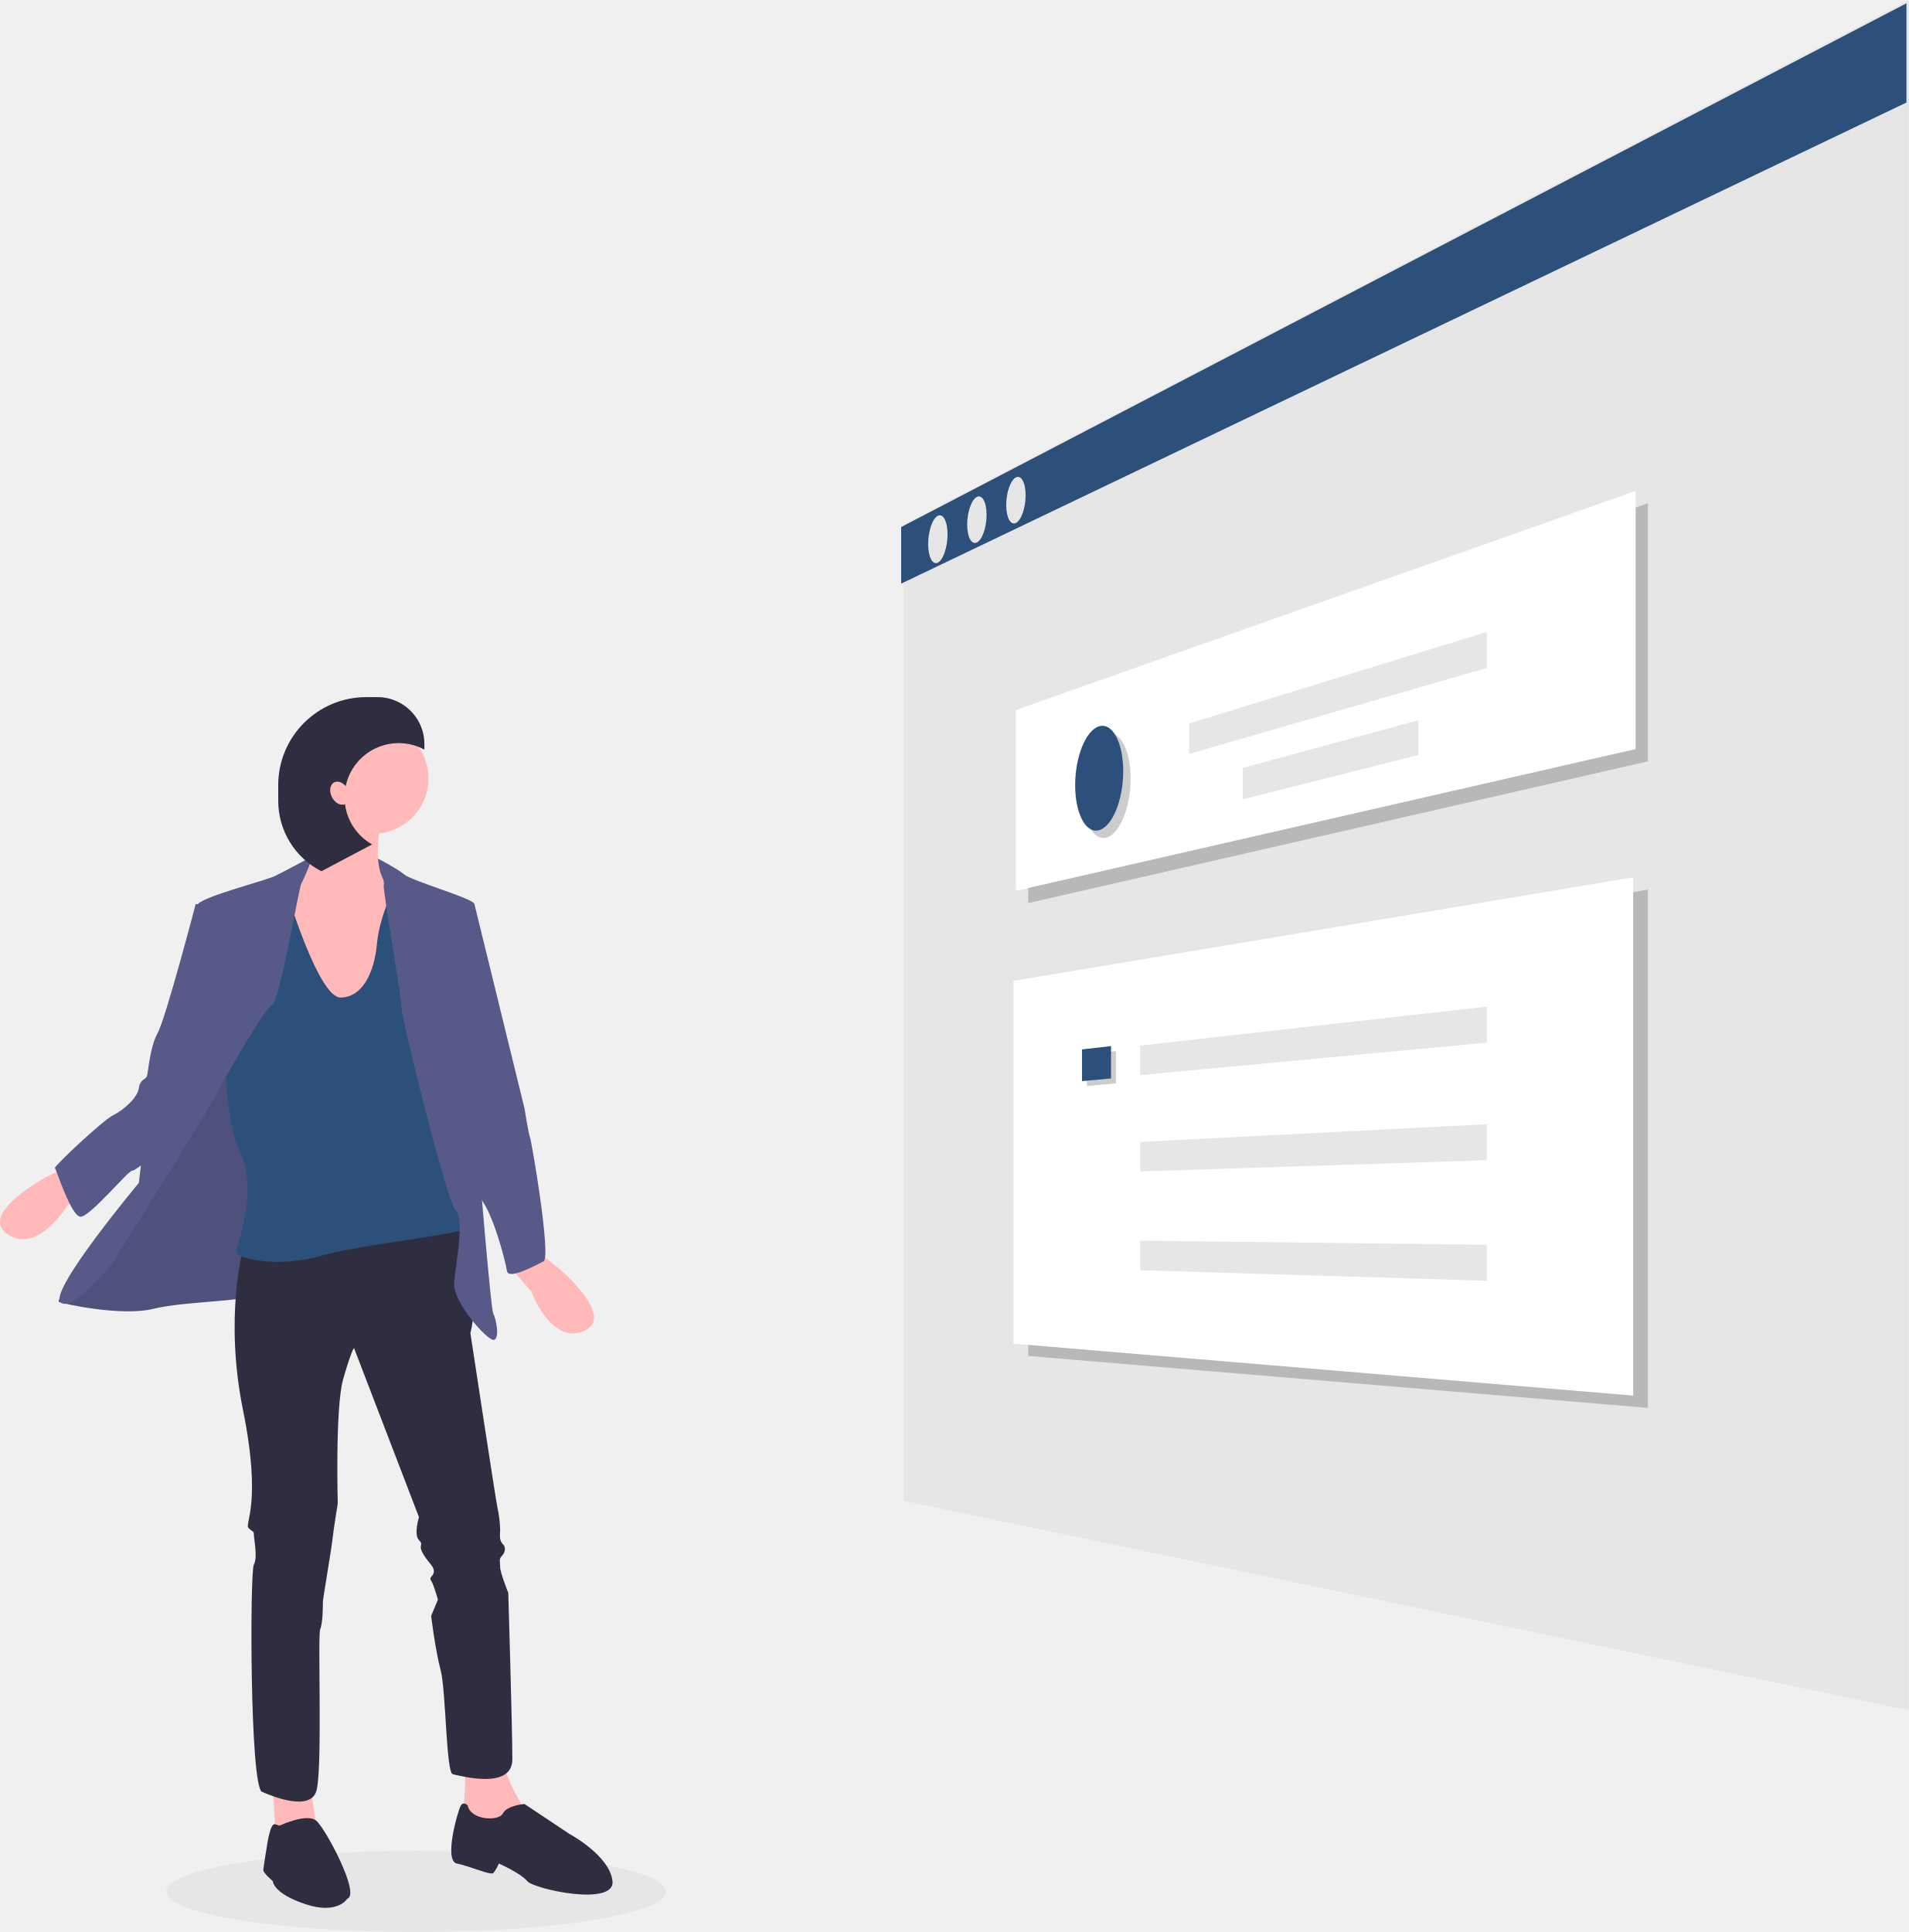
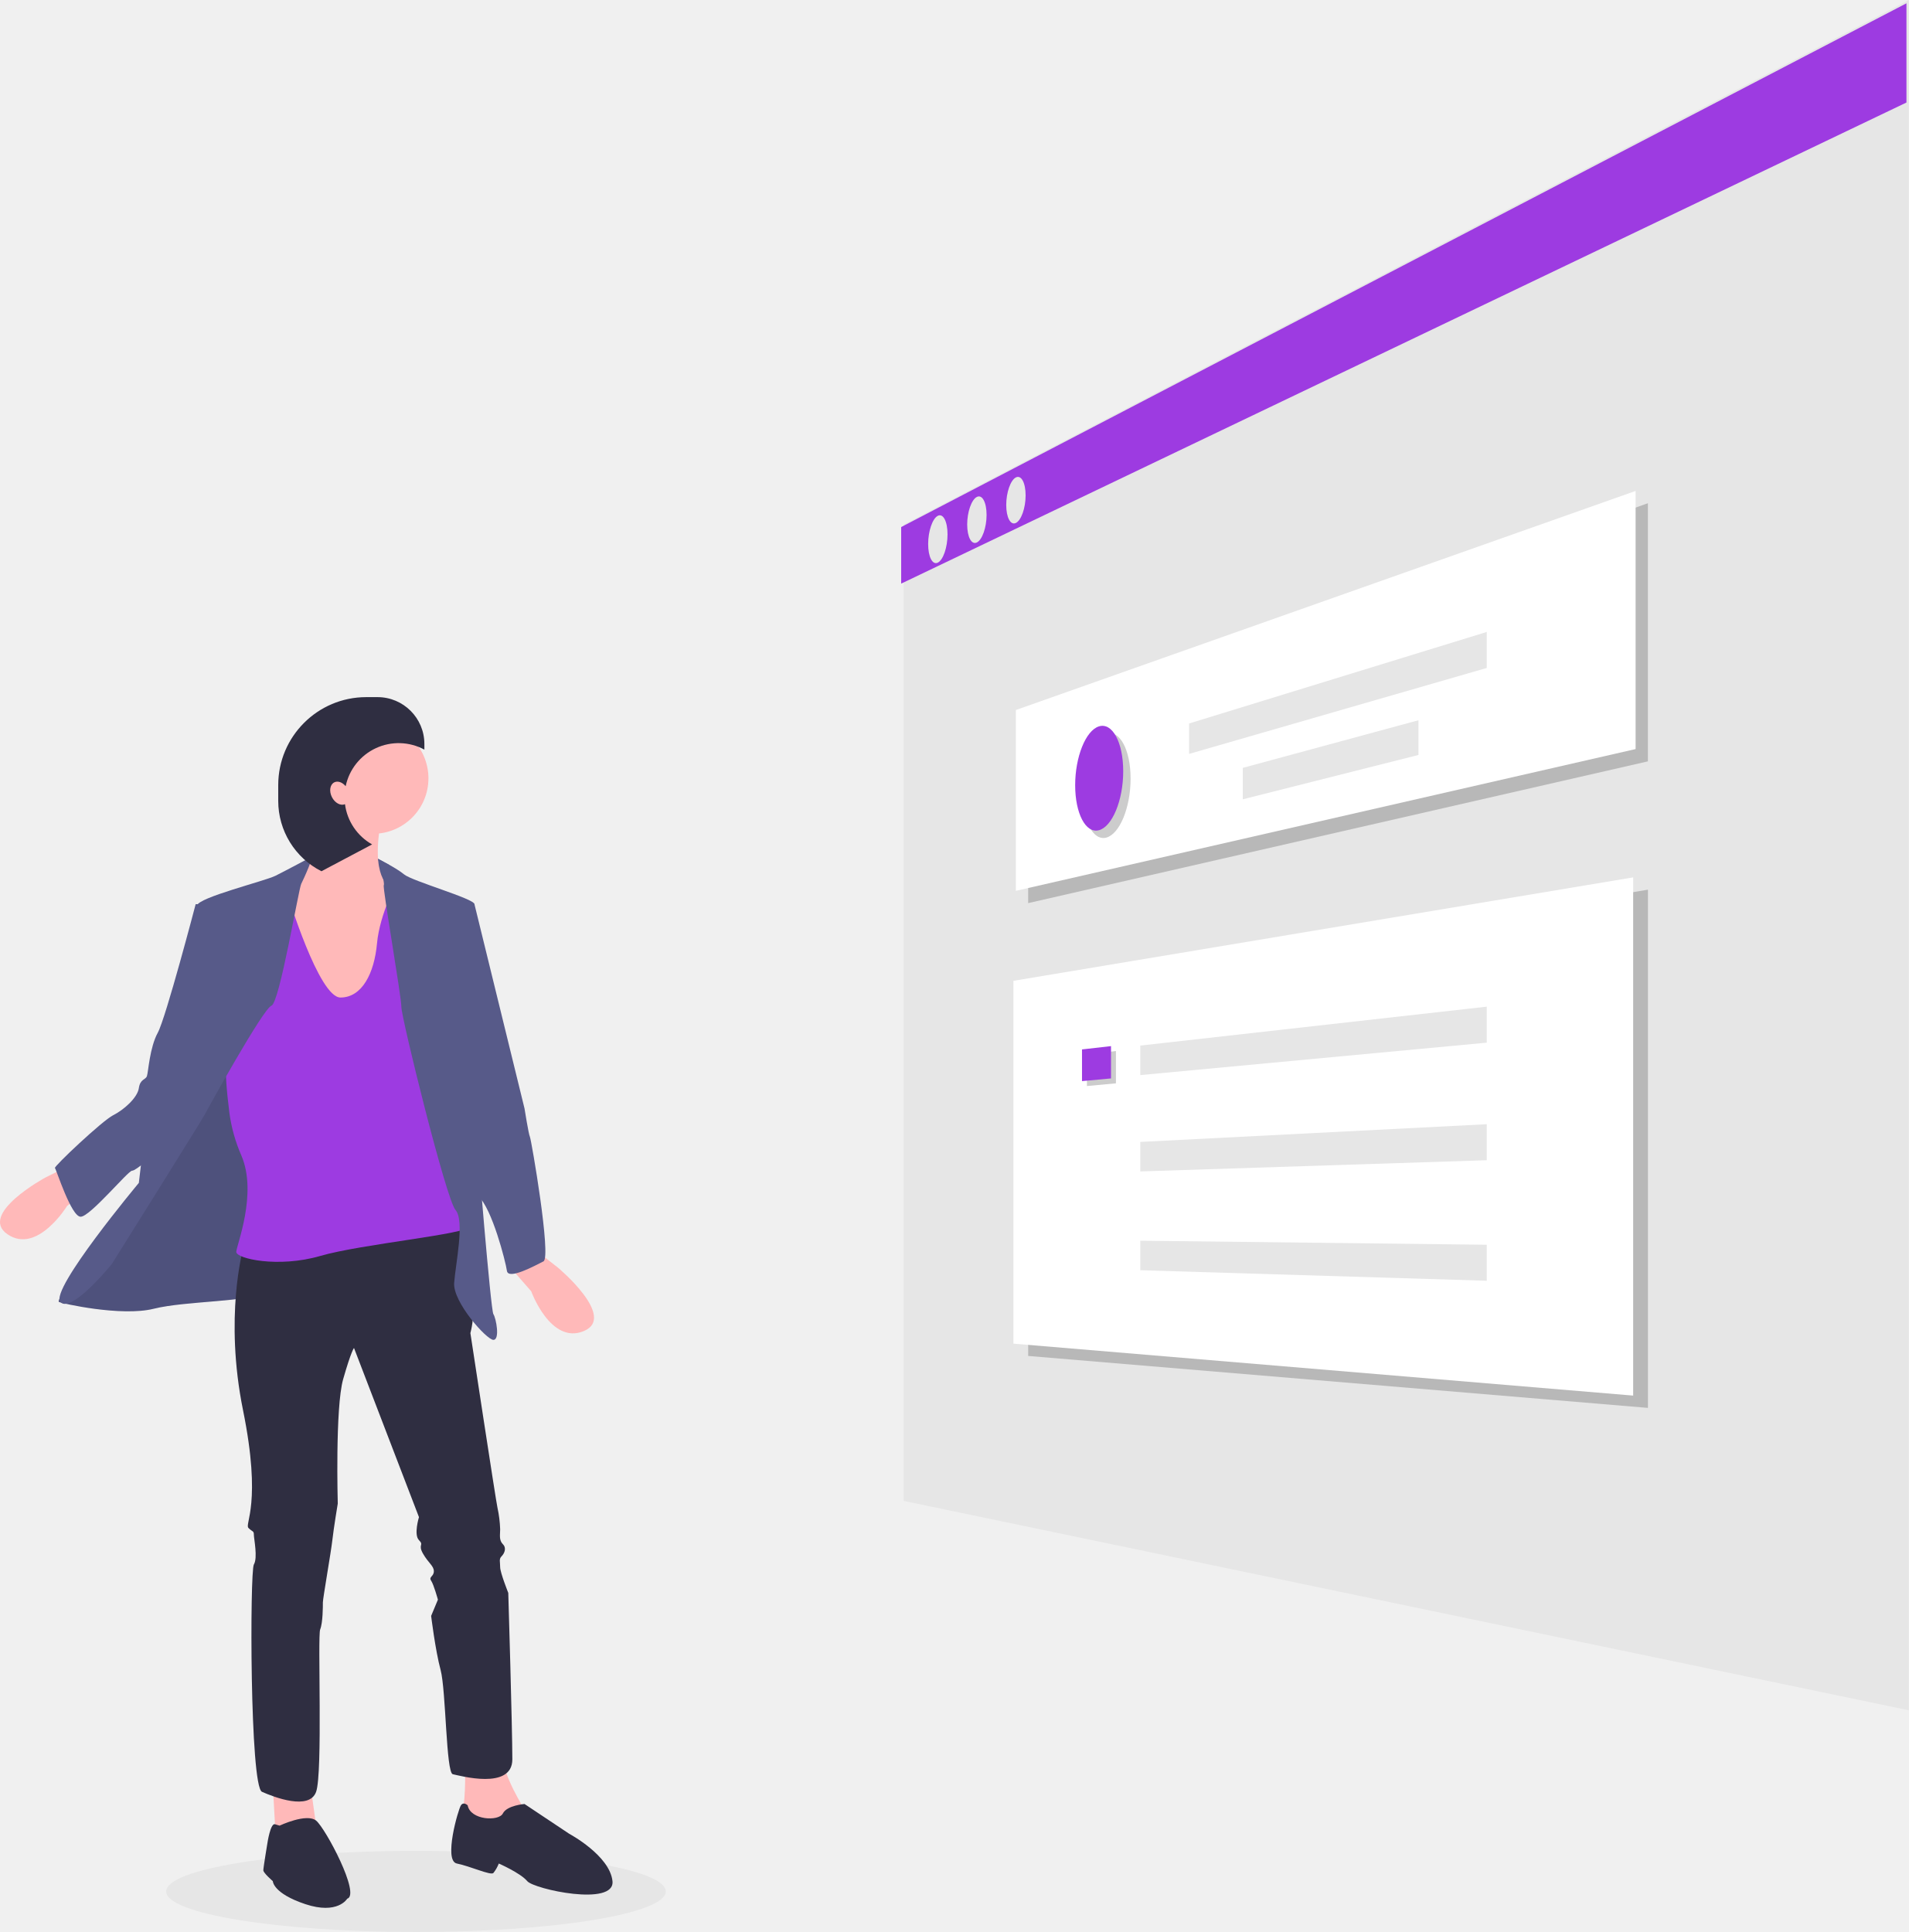
<svg xmlns="http://www.w3.org/2000/svg" id="aee07f99-5223-45c5-8204-b56b0229636c" data-name="Layer 1" width="705.618" height="714.229" viewBox="0 0 705.618 714.229">
  <ellipse cx="153.763" cy="699.229" rx="92.337" ry="15" fill="#e6e6e6" />
  <polygon points="705.618 632.278 334.02 554.861 334.02 193.936 705.618 0 705.618 632.278" fill="#e6e6e6" />
-   <polygon points="704.716 37.901 333.118 215.757 333.118 194.838 704.716 1.227 704.716 37.901" fill="#2d507a" />
+   <polygon points="704.716 37.901 333.118 215.757 333.118 194.838 704.716 1.227 704.716 37.901" fill="#9d3be1" />
  <path d="M597.446,290.436c0,4.813-1.622,9.496-3.608,10.451-1.971.948-3.557-2.136-3.557-6.882s1.586-9.411,3.557-10.426C595.824,282.556,597.446,285.623,597.446,290.436Z" transform="translate(-247.1909 -92.88554)" fill="#e6e6e6" />
  <path d="M611.877,283.233c0,4.68-1.621,9.25-3.608,10.201-1.971.944-3.558-2.039-3.558-6.655s1.587-9.169,3.558-10.177C610.256,275.587,611.877,278.553,611.877,283.233Z" transform="translate(-247.1909 -92.88554)" fill="#e6e6e6" />
  <path d="M626.308,276.017c0,4.68-1.621,9.25-3.608,10.201-1.971.944-3.558-2.039-3.558-6.655s1.587-9.169,3.558-10.177C624.687,268.372,626.308,271.337,626.308,276.017Z" transform="translate(-247.1909 -92.88554)" fill="#e6e6e6" />
  <polygon points="609.147 281.46 380.055 333.87 380.055 267.029 609.147 186.037 609.147 281.46" opacity="0.2" />
  <polygon points="604.601 276.914 375.509 329.325 375.509 262.483 604.601 181.491 604.601 276.914" fill="#fff" />
  <path d="M665.113,380.737c0,10.769-4.073,20.541-9.019,21.807-4.861,1.244-8.741-6.223-8.741-16.66s3.88-20.153,8.741-21.726C661.039,362.557,665.113,369.968,665.113,380.737Z" transform="translate(-247.1909 -92.88554)" opacity="0.2" />
-   <path d="M662.385,378.009c0,10.769-4.073,20.541-9.019,21.807-4.861,1.244-8.741-6.223-8.741-16.66s3.88-20.153,8.741-21.726C658.312,359.829,662.385,367.241,662.385,378.009Z" transform="translate(-247.1909 -92.88554)" fill="#2d507a" />
+   <path d="M662.385,378.009c0,10.769-4.073,20.541-9.019,21.807-4.861,1.244-8.741-6.223-8.741-16.66s3.88-20.153,8.741-21.726C658.312,359.829,662.385,367.241,662.385,378.009Z" transform="translate(-247.1909 -92.88554)" fill="#9d3be1" />
  <polygon points="549.583 246.931 439.547 278.704 439.547 267.458 549.583 233.622 549.583 246.931" fill="#e6e6e6" />
  <polygon points="524.329 279.098 459.389 295.49 459.389 283.872 524.329 266.263 524.329 279.098" fill="#e6e6e6" />
  <polygon points="609.154 520.473 380.062 501.27 380.062 367.144 609.154 328.898 609.154 520.473" opacity="0.2" />
  <polygon points="603.699 515.928 374.607 496.724 374.607 362.598 603.699 324.352 603.699 515.928" fill="#fff" />
  <polygon points="412.503 400.494 401.781 401.493 401.781 389.773 412.503 388.549 412.503 400.494" opacity="0.2" />
-   <polygon points="410.685 398.676 399.963 399.675 399.963 387.954 410.685 386.731 410.685 398.676" fill="#2d507a" />
+   <polygon points="410.685 398.676 399.963 399.675 399.963 387.954 410.685 386.731 410.685 398.676" fill="#9d3be1" />
  <polygon points="549.583 385.456 421.508 397.443 421.508 386.535 549.583 372.147 549.583 385.456" fill="#e6e6e6" />
  <polygon points="549.583 428.914 421.508 433.059 421.508 422.152 549.583 415.605 549.583 428.914" fill="#e6e6e6" />
  <polygon points="549.583 473.472 421.508 469.578 421.508 458.67 549.583 460.163 549.583 473.472" fill="#e6e6e6" />
  <polygon points="143.363 329.249 118.852 329.249 118.852 317.244 139.361 317.244 143.863 319.745 143.363 329.249" fill="#575a89" />
  <polygon points="100.843 659.902 101.844 677.911 116.851 674.909 114.35 656.901 100.843 659.902" fill="#ffb9b9" />
  <path d="M419.067,743.284s.5,15.007-1,19.009,4.002,6.003,4.002,6.003h12.006l7.003,1v-7.503s-8.004-12.506-8.004-19.509S419.067,743.284,419.067,743.284Z" transform="translate(-247.1909 -92.88554)" fill="#ffb9b9" />
  <path d="M350.535,767.795s10.005-4.727,13.506-1.863,16.508,27.375,11.505,28.876c0,0-3.502,6.003-15.507,2.001s-12.006-8.504-12.006-8.504-3.502-3.001-3.502-4.002,1.501-10.005,1.501-10.005,1.11-7.533,2.806-7.018Z" transform="translate(-247.1909 -92.88554)" fill="#2f2e41" />
  <path d="M420.068,760.291s-1.501-1.501-2.501,0-6.503,20.51-1.501,21.51,12.506,4.502,13.506,3.502a13.704,13.704,0,0,0,2.001-3.502s8.004,3.502,10.505,6.503,32.515,9.504,31.515,0S457.585,770.796,457.585,770.796l-16.508-11.005s-6.503.5-8.004,3.502S421.068,765.794,420.068,760.291Z" transform="translate(-247.1909 -92.88554)" fill="#2f2e41" />
  <path d="M273.5,566.702s-5.503,7.003-4.502,7.503,23.011,5.503,35.016,2.501,37.017-2.501,38.518-6.003,20.009-47.022,20.009-47.022l-6.003-33.015-6.503-8.504-15.007-13.006-30.014,56.026Z" transform="translate(-247.1909 -92.88554)" fill="#575a89" />
  <path d="M273.5,566.702s-5.503,7.003-4.502,7.503,23.011,5.503,35.016,2.501,37.017-2.501,38.518-6.003,20.009-47.022,20.009-47.022l-6.003-33.015-6.503-8.504-15.007-13.006-30.014,56.026Z" transform="translate(-247.1909 -92.88554)" opacity="0.1" />
  <path d="M337.029,554.696s-7.003,25.012,0,59.528.5,42.019,2.001,43.52,2.001,1,2.001,2.501,1.501,8.504,0,11.005-1.501,82.038,3.001,84.039,17.508,7.003,20.009,0,.5-57.527,1.501-60.028,1-8.504,1-10.005,3.001-18.509,3.502-23.011,2.001-13.506,2.001-13.506-1-35.516,2.001-46.021,4.002-11.505,4.002-11.505l24.011,62.529s-2.001,6.503,0,8.504-.5,1.501,1.501,5.002,4.002,4.502,4.002,6.503-2.001,2.001-1,3.502,2.501,7.003,2.501,7.003l-2.501,6.003s1.501,12.506,3.502,20.009,2.001,38.018,4.502,38.518,22.01,6.003,22.01-5.503-1.501-61.529-1.501-61.529-3.001-7.503-3.001-9.504-.5-3.001.5-4.002,2.001-3.001.5-4.502-1-3.502-1-5.503a43.782,43.782,0,0,0-1-8.004c-.5-2.001-10.005-64.53-10.005-64.53s2.001-7.503,0-8.004-2.001-4.502-2.001-6.503,5.002-27.013-1-27.013S337.029,554.696,337.029,554.696Z" transform="translate(-247.1909 -92.88554)" fill="#2f2e41" />
  <path d="M270.998,524.682l-7.003,3.502s-25.012,13.506-14.006,21.01,22.01-10.505,22.01-10.505l10.505-8.004Z" transform="translate(-247.1909 -92.88554)" fill="#ffb9b9" />
  <path d="M368.544,387.619s-2.001,23.011-12.506,28.013-3.502,42.52-3.502,42.52L367.043,472.158l25.512-7.503,3.001-17.008,2.501-17.508-6.003-9.004s-7.503-2.001-4.502-22.01S368.544,387.619,368.544,387.619Z" transform="translate(-247.1909 -92.88554)" fill="#ffb9b9" />
-   <path d="M353.537,423.635S365.042,461.653,373.046,461.653s12.506-9.004,13.506-20.009,7.503-23.011,7.503-23.011l15.507,14.007s12.506,110.551,11.505,113.553-40.019,6.503-55.526,11.005-31.014,1-31.014-1.501c0-2.228,7.936-21.517,1.897-35.605a58.686,58.686,0,0,1-4.431-15.754c-.935-7.416-1.803-16.391-.968-19.174,1.501-5.002,9.504-58.027,9.504-58.027Z" transform="translate(-247.1909 -92.88554)" fill="#2d507a" />
+   <path d="M353.537,423.635S365.042,461.653,373.046,461.653s12.506-9.004,13.506-20.009,7.503-23.011,7.503-23.011l15.507,14.007s12.506,110.551,11.505,113.553-40.019,6.503-55.526,11.005-31.014,1-31.014-1.501c0-2.228,7.936-21.517,1.897-35.605a58.686,58.686,0,0,1-4.431-15.754c-.935-7.416-1.803-16.391-.968-19.174,1.501-5.002,9.504-58.027,9.504-58.027Z" transform="translate(-247.1909 -92.88554)" fill="#9d3be1" />
  <path d="M362.007,409.833s-8.97,4.798-12.972,6.799-28.513,8.004-29.013,11.005,3.502,45.021,1.501,49.523-22.01,44.521-22.01,44.521l-1,8.504s-33.015,39.518-29.013,44.02,19.009-14.007,19.009-14.007,33.516-53.525,34.516-55.526,21.51-39.018,24.511-40.019,10.005-43.02,11.005-45.021S363.473,409.037,362.007,409.833Z" transform="translate(-247.1909 -92.88554)" fill="#575a89" />
  <path d="M322.522,427.137H319.521s-11.005,42.019-14.007,47.522-3.502,14.507-4.002,16.007-2.501,1-3.001,4.502-5.503,8.004-9.504,10.005-22.01,19.009-21.51,19.509,6.003,18.008,9.504,18.008,17.508-17.008,19.009-17.008,8.004-6.003,9.004-6.503,26.512-47.522,25.512-59.027S322.522,427.137,322.522,427.137Z" transform="translate(-247.1909 -92.88554)" fill="#575a89" />
  <path d="M447.337,556.733l6.162,4.831s21.806,18.235,9.522,23.386-19.465-14.694-19.465-14.694l-8.692-9.943Z" transform="translate(-247.1909 -92.88554)" fill="#ffb9b9" />
  <path d="M386.941,410.426s6.614,3.205,9.616,5.706,26.012,9.004,26.012,11.005-2.501,33.015-2.501,33.015l3.502,55.026s5.002,62.029,6.003,63.529,2.501,9.504,0,9.504-15.007-14.006-14.507-21.01,4.002-23.011.5-27.013-20.009-71.033-20.009-75.035-7.003-44.02-6.503-45.021S386.941,410.426,386.941,410.426Z" transform="translate(-247.1909 -92.88554)" fill="#575a89" />
  <path d="M415.065,426.637l7.503.5,18.509,75.535s1.501,9.504,2.001,10.505,8.004,44.521,5.002,46.021-13.006,7.003-13.506,3.502-5.503-23.011-10.505-27.513-10.005-82.038-10.005-82.038Z" transform="translate(-247.1909 -92.88554)" fill="#575a89" />
  <circle cx="137.86" cy="287.73" r="20.51" fill="#ffb9b9" />
  <path d="M370.739,382.113c1.305-.67,3.022-.039,4.227,1.42a20.018,20.018,0,0,1,29.095-13.526V367.923a17.321,17.321,0,0,0-17.321-17.321h-4.163a32.541,32.541,0,0,0-32.541,32.541V388.95a29.175,29.175,0,0,0,15.977,26.021L384.742,405.055a20.02,20.02,0,0,1-10.027-14.874c-1.585.692-3.708-.428-4.812-2.578C368.767,385.392,369.141,382.934,370.739,382.113Z" transform="translate(-247.1909 -92.88554)" fill="#2f2e41" />
</svg>
